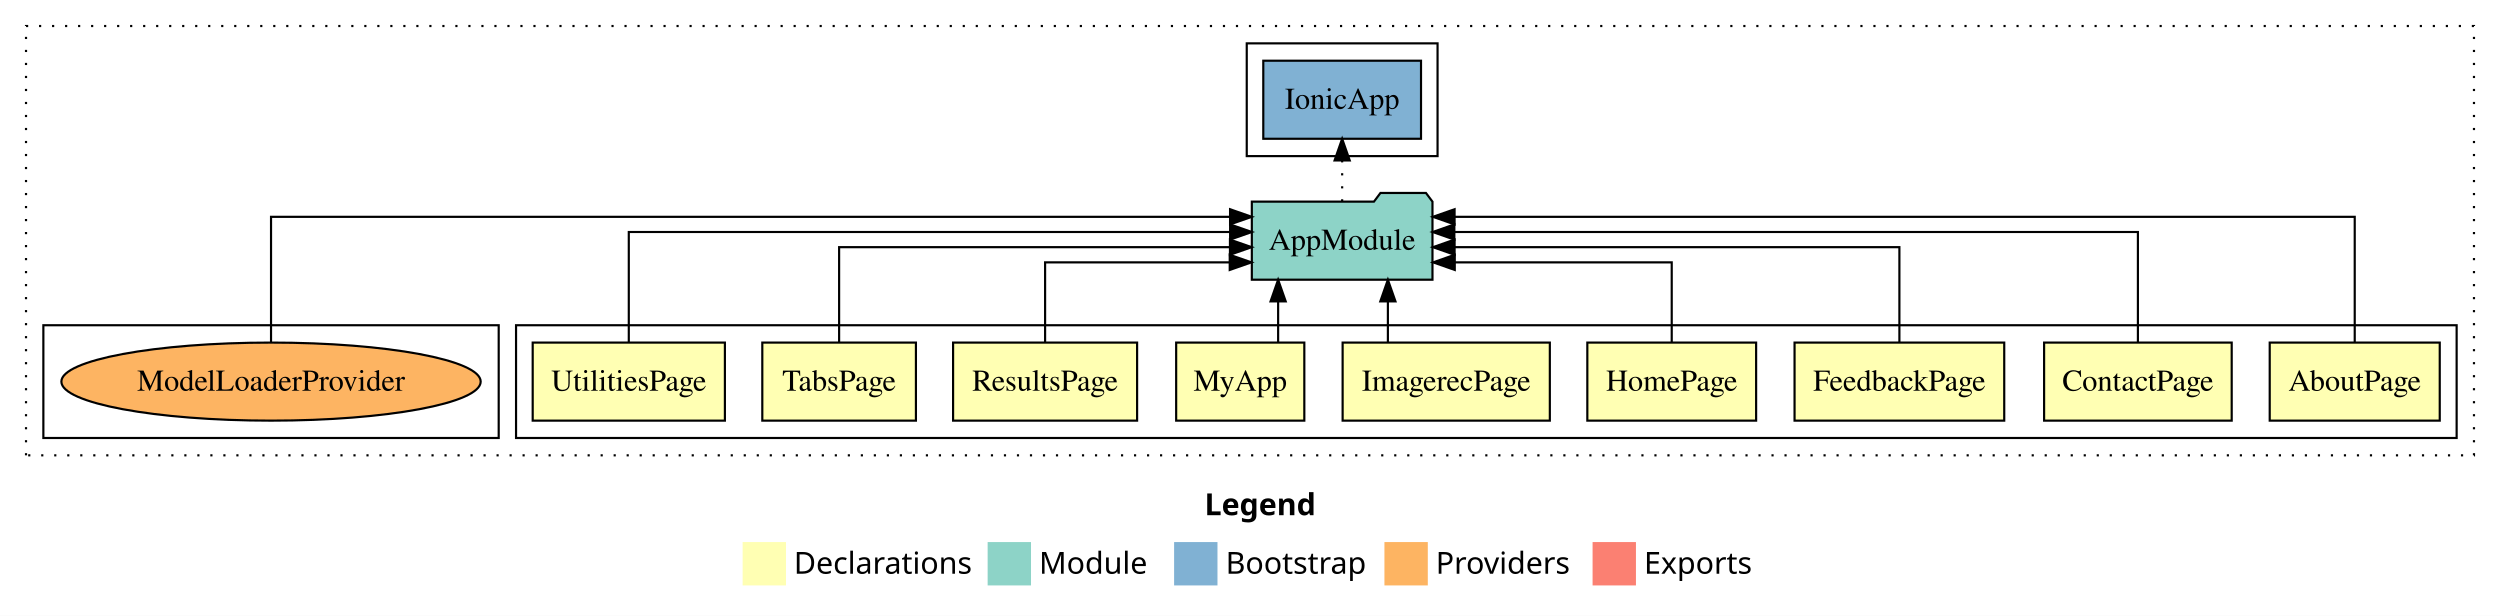
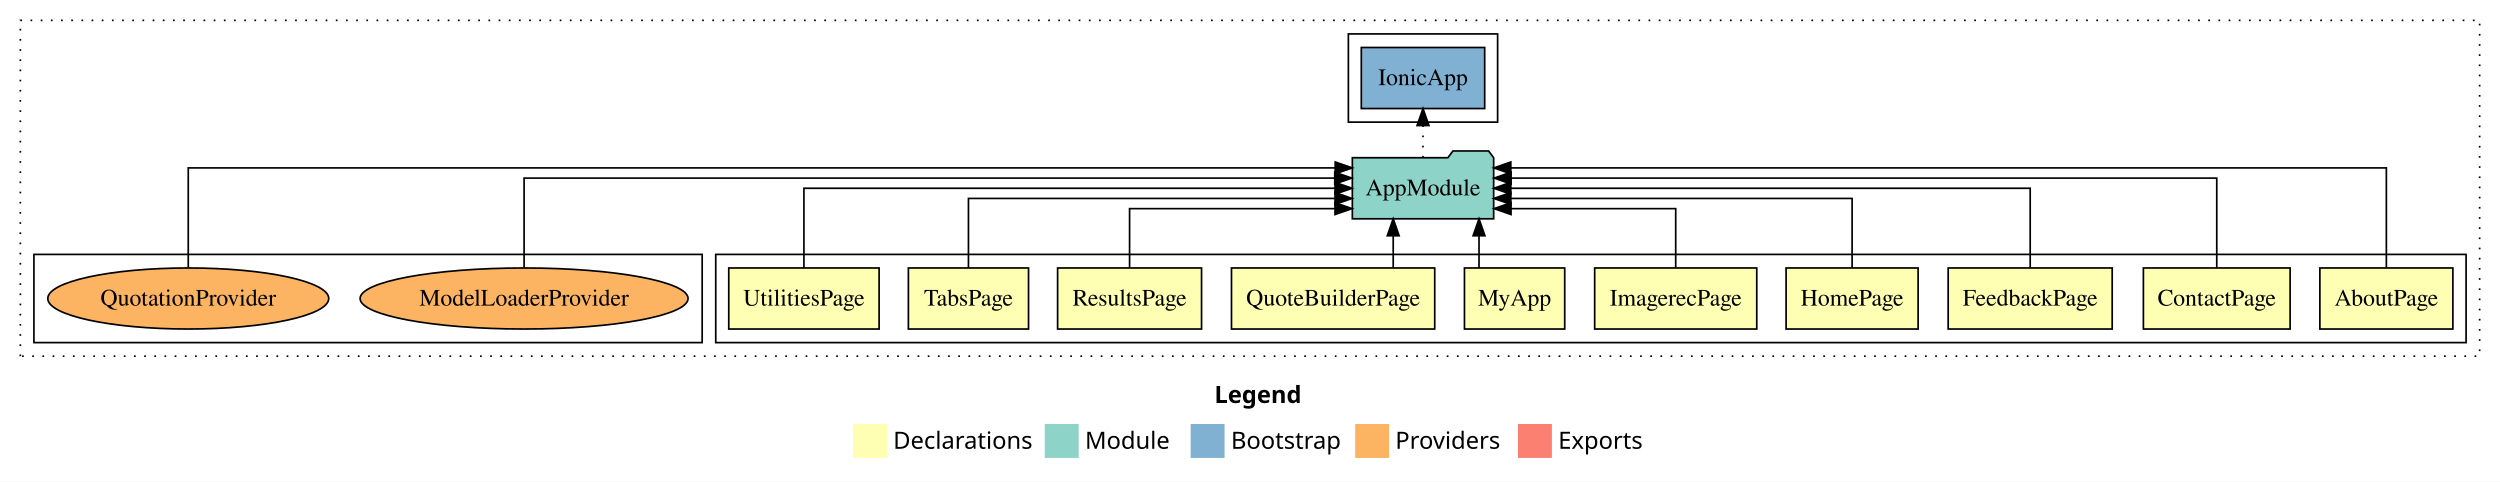
- <svg xmlns="http://www.w3.org/2000/svg" width="1153pt" height="284pt" viewBox="0.00 0.00 1153.00 284.00">
+ <svg xmlns="http://www.w3.org/2000/svg" width="1474pt" height="284pt" viewBox="0.00 0.00 1474.00 284.00">
  <g id="graph0" class="graph" transform="scale(1 1) rotate(0) translate(4 280)">
-     <polygon fill="#ffffff" stroke="transparent" points="-4,4 -4,-280 1149,-280 1149,4 -4,4" />
-     <text text-anchor="start" x="551.509" y="-42.4" font-family="sans-serif" font-weight="bold" font-size="14.00" fill="#000000">Legend</text>
-     <polygon fill="#ffffb3" stroke="transparent" points="338.5,-10 338.5,-30 358.5,-30 358.5,-10 338.5,-10" />
-     <text text-anchor="start" x="362.129" y="-15.4" font-family="sans-serif" font-size="14.00" fill="#000000">  Declarations</text>
-     <polygon fill="#8dd3c7" stroke="transparent" points="451.5,-10 451.5,-30 471.5,-30 471.5,-10 451.5,-10" />
-     <text text-anchor="start" x="475.225" y="-15.4" font-family="sans-serif" font-size="14.00" fill="#000000">  Module</text>
-     <polygon fill="#80b1d3" stroke="transparent" points="537.5,-10 537.5,-30 557.5,-30 557.5,-10 537.5,-10" />
-     <text text-anchor="start" x="561.281" y="-15.4" font-family="sans-serif" font-size="14.00" fill="#000000">  Bootstrap</text>
-     <polygon fill="#fdb462" stroke="transparent" points="634.5,-10 634.5,-30 654.5,-30 654.5,-10 634.5,-10" />
-     <text text-anchor="start" x="658.173" y="-15.4" font-family="sans-serif" font-size="14.00" fill="#000000">  Providers</text>
-     <polygon fill="#fb8072" stroke="transparent" points="730.5,-10 730.5,-30 750.5,-30 750.5,-10 730.5,-10" />
-     <text text-anchor="start" x="754.226" y="-15.4" font-family="sans-serif" font-size="14.00" fill="#000000">  Exports</text>
+     <polygon fill="#ffffff" stroke="transparent" points="-4,4 -4,-280 1470,-280 1470,4 -4,4" />
+     <text text-anchor="start" x="712.009" y="-42.4" font-family="sans-serif" font-weight="bold" font-size="14.00" fill="#000000">Legend</text>
+     <polygon fill="#ffffb3" stroke="transparent" points="499,-10 499,-30 519,-30 519,-10 499,-10" />
+     <text text-anchor="start" x="522.629" y="-15.4" font-family="sans-serif" font-size="14.00" fill="#000000">  Declarations</text>
+     <polygon fill="#8dd3c7" stroke="transparent" points="612,-10 612,-30 632,-30 632,-10 612,-10" />
+     <text text-anchor="start" x="635.725" y="-15.4" font-family="sans-serif" font-size="14.00" fill="#000000">  Module</text>
+     <polygon fill="#80b1d3" stroke="transparent" points="698,-10 698,-30 718,-30 718,-10 698,-10" />
+     <text text-anchor="start" x="721.781" y="-15.4" font-family="sans-serif" font-size="14.00" fill="#000000">  Bootstrap</text>
+     <polygon fill="#fdb462" stroke="transparent" points="795,-10 795,-30 815,-30 815,-10 795,-10" />
+     <text text-anchor="start" x="818.673" y="-15.4" font-family="sans-serif" font-size="14.00" fill="#000000">  Providers</text>
+     <polygon fill="#fb8072" stroke="transparent" points="891,-10 891,-30 911,-30 911,-10 891,-10" />
+     <text text-anchor="start" x="914.726" y="-15.4" font-family="sans-serif" font-size="14.00" fill="#000000">  Exports</text>
    <g id="clust1" class="cluster">
-       <polygon fill="none" stroke="#000000" stroke-dasharray="1,5" points="8,-70 8,-268 1137,-268 1137,-70 8,-70" />
+       <polygon fill="none" stroke="#000000" stroke-dasharray="1,5" points="8,-70 8,-268 1458,-268 1458,-70 8,-70" />
    </g>
    <g id="clust2" class="cluster">
-       <polygon fill="none" stroke="#000000" points="234,-78 234,-130 1129,-130 1129,-78 234,-78" />
-     </g>
-     <g id="clust14" class="cluster">
-       <polygon fill="none" stroke="#000000" points="571,-208 571,-260 659,-260 659,-208 571,-208" />
+       <polygon fill="none" stroke="#000000" points="418,-78 418,-130 1450,-130 1450,-78 418,-78" />
    </g>
    <g id="clust15" class="cluster">
-       <polygon fill="none" stroke="#000000" points="16,-78 16,-130 226,-130 226,-78 16,-78" />
+       <polygon fill="none" stroke="#000000" points="791,-208 791,-260 879,-260 879,-208 791,-208" />
+     </g>
+     <g id="clust16" class="cluster">
+       <polygon fill="none" stroke="#000000" points="16,-78 16,-130 410,-130 410,-78 16,-78" />
    </g>
    <g id="node1" class="node">
-       <polygon fill="#ffffb3" stroke="#000000" points="1121.209,-122 1042.791,-122 1042.791,-86 1121.209,-86 1121.209,-122" />
-       <text text-anchor="middle" x="1082" y="-99.8" font-family="Times,serif" font-size="14.00" fill="#000000">AboutPage</text>
+       <polygon fill="#ffffb3" stroke="#000000" points="1442.209,-122 1363.791,-122 1363.791,-86 1442.209,-86 1442.209,-122" />
+       <text text-anchor="middle" x="1403" y="-99.8" font-family="Times,serif" font-size="14.00" fill="#000000">AboutPage</text>
+     </g>
+     <g id="node11" class="node">
+       <polygon fill="#8dd3c7" stroke="#000000" points="876.657,-187 873.657,-191 852.657,-191 849.657,-187 793.343,-187 793.343,-151 876.657,-151 876.657,-187" />
+       <text text-anchor="middle" x="835" y="-164.8" font-family="Times,serif" font-size="14.00" fill="#000000">AppModule</text>
+     </g>
+     <g id="edge1" class="edge">
+       <path fill="none" stroke="#000000" d="M1403,-122.248C1403,-145.018 1403,-181 1403,-181 1403,-181 886.766,-181 886.766,-181" />
+       <polygon fill="#000000" stroke="#000000" points="886.766,-177.5 876.766,-181 886.766,-184.5 886.766,-177.5" />
+     </g>
+     <g id="node2" class="node">
+       <polygon fill="#ffffb3" stroke="#000000" points="1346.259,-122 1259.741,-122 1259.741,-86 1346.259,-86 1346.259,-122" />
+       <text text-anchor="middle" x="1303" y="-99.8" font-family="Times,serif" font-size="14.00" fill="#000000">ContactPage</text>
+     </g>
+     <g id="edge2" class="edge">
+       <path fill="none" stroke="#000000" d="M1303,-122.284C1303,-143.321 1303,-175 1303,-175 1303,-175 886.944,-175 886.944,-175" />
+       <polygon fill="#000000" stroke="#000000" points="886.944,-171.5 876.944,-175 886.944,-178.5 886.944,-171.5" />
+     </g>
+     <g id="node3" class="node">
+       <polygon fill="#ffffb3" stroke="#000000" points="1241.353,-122 1144.647,-122 1144.647,-86 1241.353,-86 1241.353,-122" />
+       <text text-anchor="middle" x="1193" y="-99.8" font-family="Times,serif" font-size="14.00" fill="#000000">FeedbackPage</text>
+     </g>
+     <g id="edge3" class="edge">
+       <path fill="none" stroke="#000000" d="M1193,-122.106C1193,-141.339 1193,-169 1193,-169 1193,-169 886.768,-169 886.768,-169" />
+       <polygon fill="#000000" stroke="#000000" points="886.768,-165.5 876.768,-169 886.768,-172.5 886.768,-165.5" />
+     </g>
+     <g id="node4" class="node">
+       <polygon fill="#ffffb3" stroke="#000000" points="1126.925,-122 1049.075,-122 1049.075,-86 1126.925,-86 1126.925,-122" />
+       <text text-anchor="middle" x="1088" y="-99.8" font-family="Times,serif" font-size="14.00" fill="#000000">HomePage</text>
+     </g>
+     <g id="edge4" class="edge">
+       <path fill="none" stroke="#000000" d="M1088,-122.022C1088,-139.373 1088,-163 1088,-163 1088,-163 886.778,-163 886.778,-163" />
+       <polygon fill="#000000" stroke="#000000" points="886.778,-159.5 876.778,-163 886.778,-166.5 886.778,-159.5" />
+     </g>
+     <g id="node5" class="node">
+       <polygon fill="#ffffb3" stroke="#000000" points="1031.782,-122 936.218,-122 936.218,-86 1031.782,-86 1031.782,-122" />
+       <text text-anchor="middle" x="984" y="-99.8" font-family="Times,serif" font-size="14.00" fill="#000000">ImagerecPage</text>
+     </g>
+     <g id="edge5" class="edge">
+       <path fill="none" stroke="#000000" d="M984,-122.24C984,-137.571 984,-157 984,-157 984,-157 886.901,-157 886.901,-157" />
+       <polygon fill="#000000" stroke="#000000" points="886.901,-153.5 876.901,-157 886.901,-160.5 886.901,-153.5" />
+     </g>
+     <g id="node6" class="node">
+       <polygon fill="#ffffb3" stroke="#000000" points="918.553,-122 859.447,-122 859.447,-86 918.553,-86 918.553,-122" />
+       <text text-anchor="middle" x="889" y="-99.8" font-family="Times,serif" font-size="14.00" fill="#000000">MyApp</text>
+     </g>
+     <g id="edge6" class="edge">
+       <path fill="none" stroke="#000000" d="M868.026,-122.106C868.026,-122.106 868.026,-140.991 868.026,-140.991" />
+       <polygon fill="#000000" stroke="#000000" points="864.526,-140.991 868.026,-150.991 871.526,-140.991 864.526,-140.991" />
+     </g>
+     <g id="node7" class="node">
+       <polygon fill="#ffffb3" stroke="#000000" points="841.917,-122 722.083,-122 722.083,-86 841.917,-86 841.917,-122" />
+       <text text-anchor="middle" x="782" y="-99.8" font-family="Times,serif" font-size="14.00" fill="#000000">QuoteBuilderPage</text>
+     </g>
+     <g id="edge7" class="edge">
+       <path fill="none" stroke="#000000" d="M817.44,-122.106C817.44,-122.106 817.44,-140.991 817.44,-140.991" />
+       <polygon fill="#000000" stroke="#000000" points="813.94,-140.991 817.44,-150.991 820.94,-140.991 813.94,-140.991" />
+     </g>
+     <g id="node8" class="node">
+       <polygon fill="#ffffb3" stroke="#000000" points="704.434,-122 619.566,-122 619.566,-86 704.434,-86 704.434,-122" />
+       <text text-anchor="middle" x="662" y="-99.8" font-family="Times,serif" font-size="14.00" fill="#000000">ResultsPage</text>
+     </g>
+     <g id="edge8" class="edge">
+       <path fill="none" stroke="#000000" d="M662,-122.24C662,-137.571 662,-157 662,-157 662,-157 783.121,-157 783.121,-157" />
+       <polygon fill="#000000" stroke="#000000" points="783.122,-160.5 793.121,-157 783.121,-153.5 783.122,-160.5" />
+     </g>
+     <g id="node9" class="node">
+       <polygon fill="#ffffb3" stroke="#000000" points="602.425,-122 531.575,-122 531.575,-86 602.425,-86 602.425,-122" />
+       <text text-anchor="middle" x="567" y="-99.8" font-family="Times,serif" font-size="14.00" fill="#000000">TabsPage</text>
+     </g>
+     <g id="edge9" class="edge">
+       <path fill="none" stroke="#000000" d="M567,-122.022C567,-139.373 567,-163 567,-163 567,-163 783.125,-163 783.125,-163" />
+       <polygon fill="#000000" stroke="#000000" points="783.125,-166.5 793.125,-163 783.125,-159.5 783.125,-166.5" />
    </g>
    <g id="node10" class="node">
-       <polygon fill="#8dd3c7" stroke="#000000" points="656.657,-187 653.657,-191 632.657,-191 629.657,-187 573.343,-187 573.343,-151 656.657,-151 656.657,-187" />
-       <text text-anchor="middle" x="615" y="-164.8" font-family="Times,serif" font-size="14.00" fill="#000000">AppModule</text>
-     </g>
-     <g id="edge1" class="edge">
-       <path fill="none" stroke="#000000" d="M1082,-122.011C1082,-144.485 1082,-180 1082,-180 1082,-180 666.854,-180 666.854,-180" />
-       <polygon fill="#000000" stroke="#000000" points="666.854,-176.5 656.854,-180 666.854,-183.5 666.854,-176.5" />
-     </g>
-     <g id="node2" class="node">
-       <polygon fill="#ffffb3" stroke="#000000" points="1025.259,-122 938.741,-122 938.741,-86 1025.259,-86 1025.259,-122" />
-       <text text-anchor="middle" x="982" y="-99.8" font-family="Times,serif" font-size="14.00" fill="#000000">ContactPage</text>
-     </g>
-     <g id="edge2" class="edge">
-       <path fill="none" stroke="#000000" d="M982,-122.129C982,-142.572 982,-173 982,-173 982,-173 666.742,-173 666.742,-173" />
-       <polygon fill="#000000" stroke="#000000" points="666.742,-169.5 656.742,-173 666.742,-176.5 666.742,-169.5" />
-     </g>
-     <g id="node3" class="node">
-       <polygon fill="#ffffb3" stroke="#000000" points="920.353,-122 823.647,-122 823.647,-86 920.353,-86 920.353,-122" />
-       <text text-anchor="middle" x="872" y="-99.8" font-family="Times,serif" font-size="14.00" fill="#000000">FeedbackPage</text>
-     </g>
-     <g id="edge3" class="edge">
-       <path fill="none" stroke="#000000" d="M872,-122.267C872,-140.555 872,-166 872,-166 872,-166 666.864,-166 666.864,-166" />
-       <polygon fill="#000000" stroke="#000000" points="666.864,-162.5 656.864,-166 666.863,-169.5 666.864,-162.5" />
-     </g>
-     <g id="node4" class="node">
-       <polygon fill="#ffffb3" stroke="#000000" points="805.925,-122 728.075,-122 728.075,-86 805.925,-86 805.925,-122" />
-       <text text-anchor="middle" x="767" y="-99.8" font-family="Times,serif" font-size="14.00" fill="#000000">HomePage</text>
-     </g>
-     <g id="edge4" class="edge">
-       <path fill="none" stroke="#000000" d="M767,-122.009C767,-138.049 767,-159 767,-159 767,-159 666.937,-159 666.937,-159" />
-       <polygon fill="#000000" stroke="#000000" points="666.937,-155.5 656.937,-159 666.937,-162.5 666.937,-155.5" />
-     </g>
-     <g id="node5" class="node">
-       <polygon fill="#ffffb3" stroke="#000000" points="710.782,-122 615.218,-122 615.218,-86 710.782,-86 710.782,-122" />
-       <text text-anchor="middle" x="663" y="-99.8" font-family="Times,serif" font-size="14.00" fill="#000000">ImagerecPage</text>
-     </g>
-     <g id="edge5" class="edge">
-       <path fill="none" stroke="#000000" d="M636.094,-122.106C636.094,-122.106 636.094,-140.991 636.094,-140.991" />
-       <polygon fill="#000000" stroke="#000000" points="632.594,-140.991 636.094,-150.991 639.594,-140.991 632.594,-140.991" />
-     </g>
-     <g id="node6" class="node">
-       <polygon fill="#ffffb3" stroke="#000000" points="597.553,-122 538.447,-122 538.447,-86 597.553,-86 597.553,-122" />
-       <text text-anchor="middle" x="568" y="-99.8" font-family="Times,serif" font-size="14.00" fill="#000000">MyApp</text>
-     </g>
-     <g id="edge6" class="edge">
-       <path fill="none" stroke="#000000" d="M585.474,-122.106C585.474,-122.106 585.474,-140.991 585.474,-140.991" />
-       <polygon fill="#000000" stroke="#000000" points="581.974,-140.991 585.474,-150.991 588.974,-140.991 581.974,-140.991" />
-     </g>
-     <g id="node7" class="node">
-       <polygon fill="#ffffb3" stroke="#000000" points="520.434,-122 435.565,-122 435.565,-86 520.434,-86 520.434,-122" />
-       <text text-anchor="middle" x="478" y="-99.8" font-family="Times,serif" font-size="14.00" fill="#000000">ResultsPage</text>
-     </g>
-     <g id="edge7" class="edge">
-       <path fill="none" stroke="#000000" d="M478,-122.009C478,-138.049 478,-159 478,-159 478,-159 563.151,-159 563.151,-159" />
-       <polygon fill="#000000" stroke="#000000" points="563.151,-162.5 573.151,-159 563.151,-155.5 563.151,-162.5" />
-     </g>
-     <g id="node8" class="node">
-       <polygon fill="#ffffb3" stroke="#000000" points="418.425,-122 347.575,-122 347.575,-86 418.425,-86 418.425,-122" />
-       <text text-anchor="middle" x="383" y="-99.8" font-family="Times,serif" font-size="14.00" fill="#000000">TabsPage</text>
-     </g>
-     <g id="edge8" class="edge">
-       <path fill="none" stroke="#000000" d="M383,-122.267C383,-140.555 383,-166 383,-166 383,-166 563.255,-166 563.255,-166" />
-       <polygon fill="#000000" stroke="#000000" points="563.255,-169.5 573.255,-166 563.255,-162.5 563.255,-169.5" />
-     </g>
-     <g id="node9" class="node">
-       <polygon fill="#ffffb3" stroke="#000000" points="330.322,-122 241.678,-122 241.678,-86 330.322,-86 330.322,-122" />
-       <text text-anchor="middle" x="286" y="-99.8" font-family="Times,serif" font-size="14.00" fill="#000000">UtilitiesPage</text>
-     </g>
-     <g id="edge9" class="edge">
-       <path fill="none" stroke="#000000" d="M286,-122.129C286,-142.572 286,-173 286,-173 286,-173 563.332,-173 563.332,-173" />
-       <polygon fill="#000000" stroke="#000000" points="563.332,-176.5 573.332,-173 563.332,-169.5 563.332,-176.5" />
-     </g>
-     <g id="node11" class="node">
-       <polygon fill="#80b1d3" stroke="#000000" points="651.373,-252 578.627,-252 578.627,-216 651.373,-216 651.373,-252" />
-       <text text-anchor="middle" x="615" y="-229.8" font-family="Times,serif" font-size="14.00" fill="#000000">IonicApp </text>
+       <polygon fill="#ffffb3" stroke="#000000" points="514.322,-122 425.678,-122 425.678,-86 514.322,-86 514.322,-122" />
+       <text text-anchor="middle" x="470" y="-99.8" font-family="Times,serif" font-size="14.00" fill="#000000">UtilitiesPage</text>
    </g>
    <g id="edge10" class="edge">
-       <path fill="none" stroke="#000000" stroke-dasharray="1,5" d="M615,-187.106C615,-187.106 615,-205.991 615,-205.991" />
-       <polygon fill="#000000" stroke="#000000" points="611.5,-205.991 615,-215.991 618.5,-205.991 611.5,-205.991" />
+       <path fill="none" stroke="#000000" d="M470,-122.106C470,-141.339 470,-169 470,-169 470,-169 783.13,-169 783.13,-169" />
+       <polygon fill="#000000" stroke="#000000" points="783.13,-172.5 793.13,-169 783.13,-165.5 783.13,-172.5" />
    </g>
    <g id="node12" class="node">
-       <ellipse fill="#fdb462" stroke="#000000" cx="121" cy="-104" rx="96.693" ry="18" />
-       <text text-anchor="middle" x="121" y="-99.8" font-family="Times,serif" font-size="14.00" fill="#000000">ModelLoaderProvider</text>
+       <polygon fill="#80b1d3" stroke="#000000" points="871.373,-252 798.627,-252 798.627,-216 871.373,-216 871.373,-252" />
+       <text text-anchor="middle" x="835" y="-229.8" font-family="Times,serif" font-size="14.00" fill="#000000">IonicApp </text>
    </g>
    <g id="edge11" class="edge">
-       <path fill="none" stroke="#000000" d="M121,-122.011C121,-144.485 121,-180 121,-180 121,-180 563.308,-180 563.308,-180" />
-       <polygon fill="#000000" stroke="#000000" points="563.308,-183.5 573.308,-180 563.308,-176.5 563.308,-183.5" />
+       <path fill="none" stroke="#000000" stroke-dasharray="1,5" d="M835,-187.106C835,-187.106 835,-205.991 835,-205.991" />
+       <polygon fill="#000000" stroke="#000000" points="831.5,-205.991 835,-215.991 838.5,-205.991 831.5,-205.991" />
+     </g>
+     <g id="node13" class="node">
+       <ellipse fill="#fdb462" stroke="#000000" cx="305" cy="-104" rx="96.693" ry="18" />
+       <text text-anchor="middle" x="305" y="-99.8" font-family="Times,serif" font-size="14.00" fill="#000000">ModelLoaderProvider</text>
+     </g>
+     <g id="edge12" class="edge">
+       <path fill="none" stroke="#000000" d="M305,-122.284C305,-143.321 305,-175 305,-175 305,-175 782.969,-175 782.969,-175" />
+       <polygon fill="#000000" stroke="#000000" points="782.969,-178.5 792.969,-175 782.969,-171.5 782.969,-178.5" />
+     </g>
+     <g id="node14" class="node">
+       <ellipse fill="#fdb462" stroke="#000000" cx="107" cy="-104" rx="82.826" ry="18" />
+       <text text-anchor="middle" x="107" y="-99.8" font-family="Times,serif" font-size="14.00" fill="#000000">QuotationProvider</text>
+     </g>
+     <g id="edge13" class="edge">
+       <path fill="none" stroke="#000000" d="M107,-122.248C107,-145.018 107,-181 107,-181 107,-181 783.245,-181 783.245,-181" />
+       <polygon fill="#000000" stroke="#000000" points="783.245,-184.5 793.245,-181 783.245,-177.5 783.245,-184.5" />
    </g>
  </g>
</svg>
